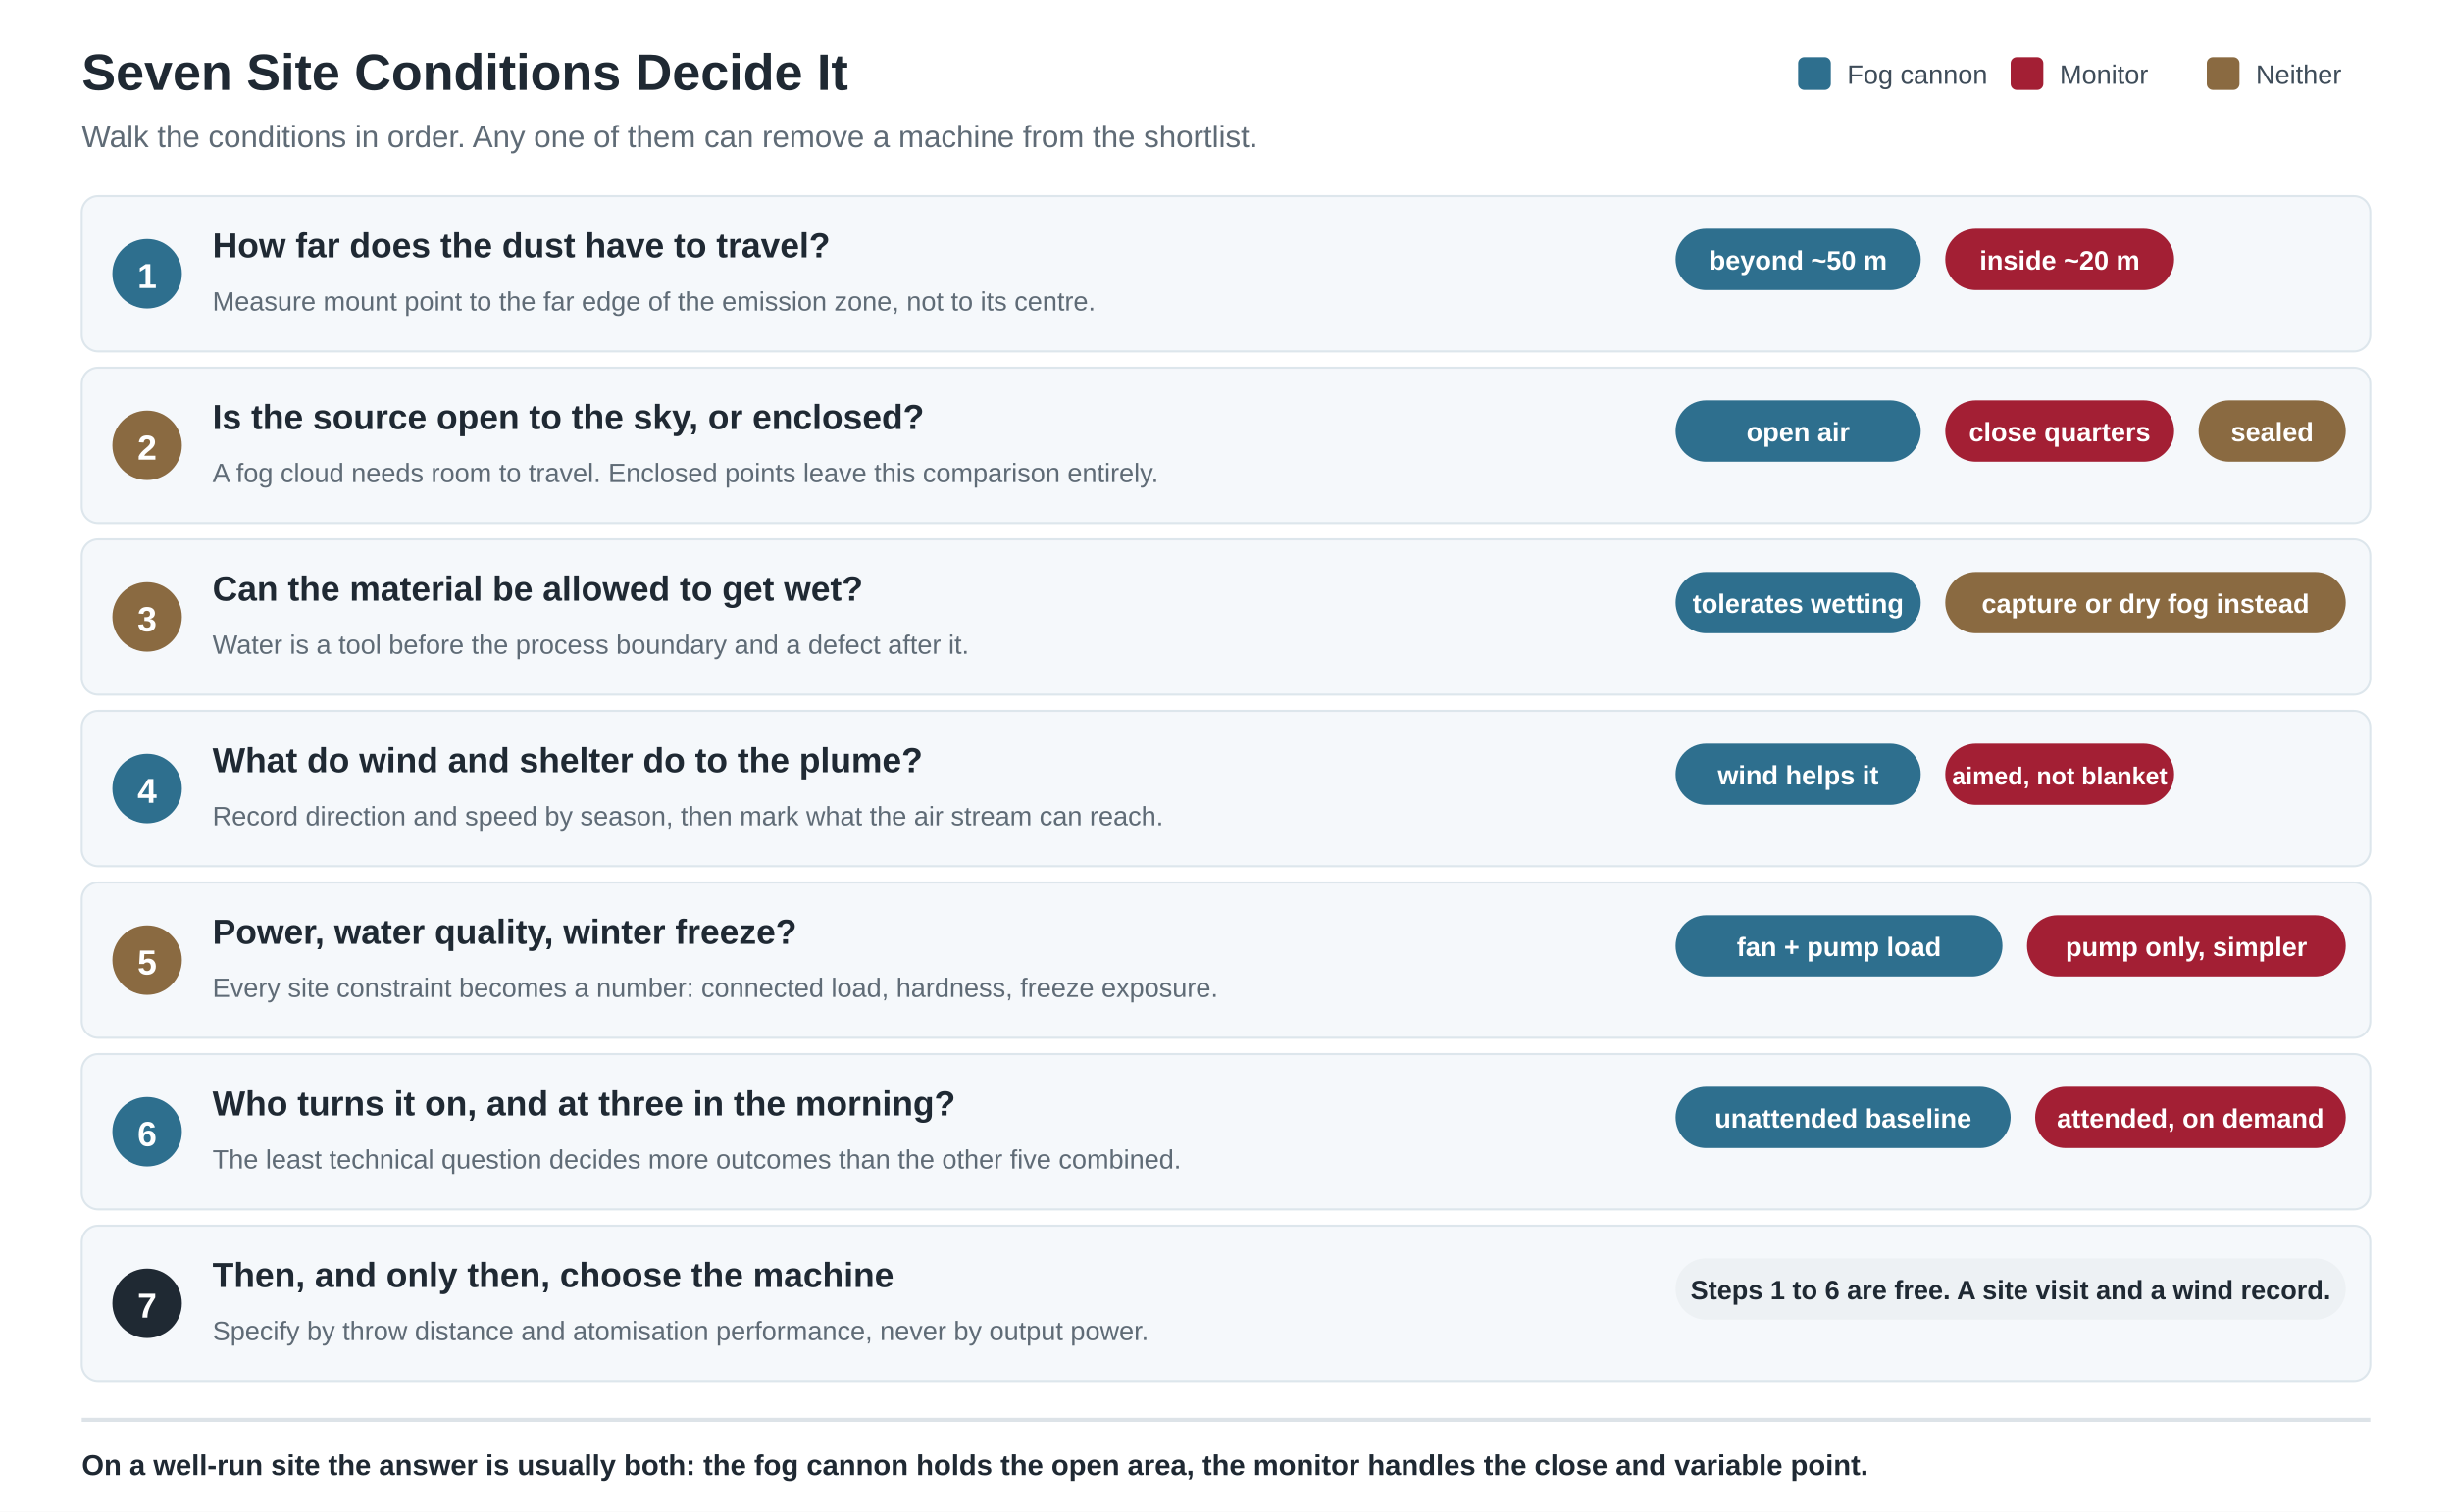
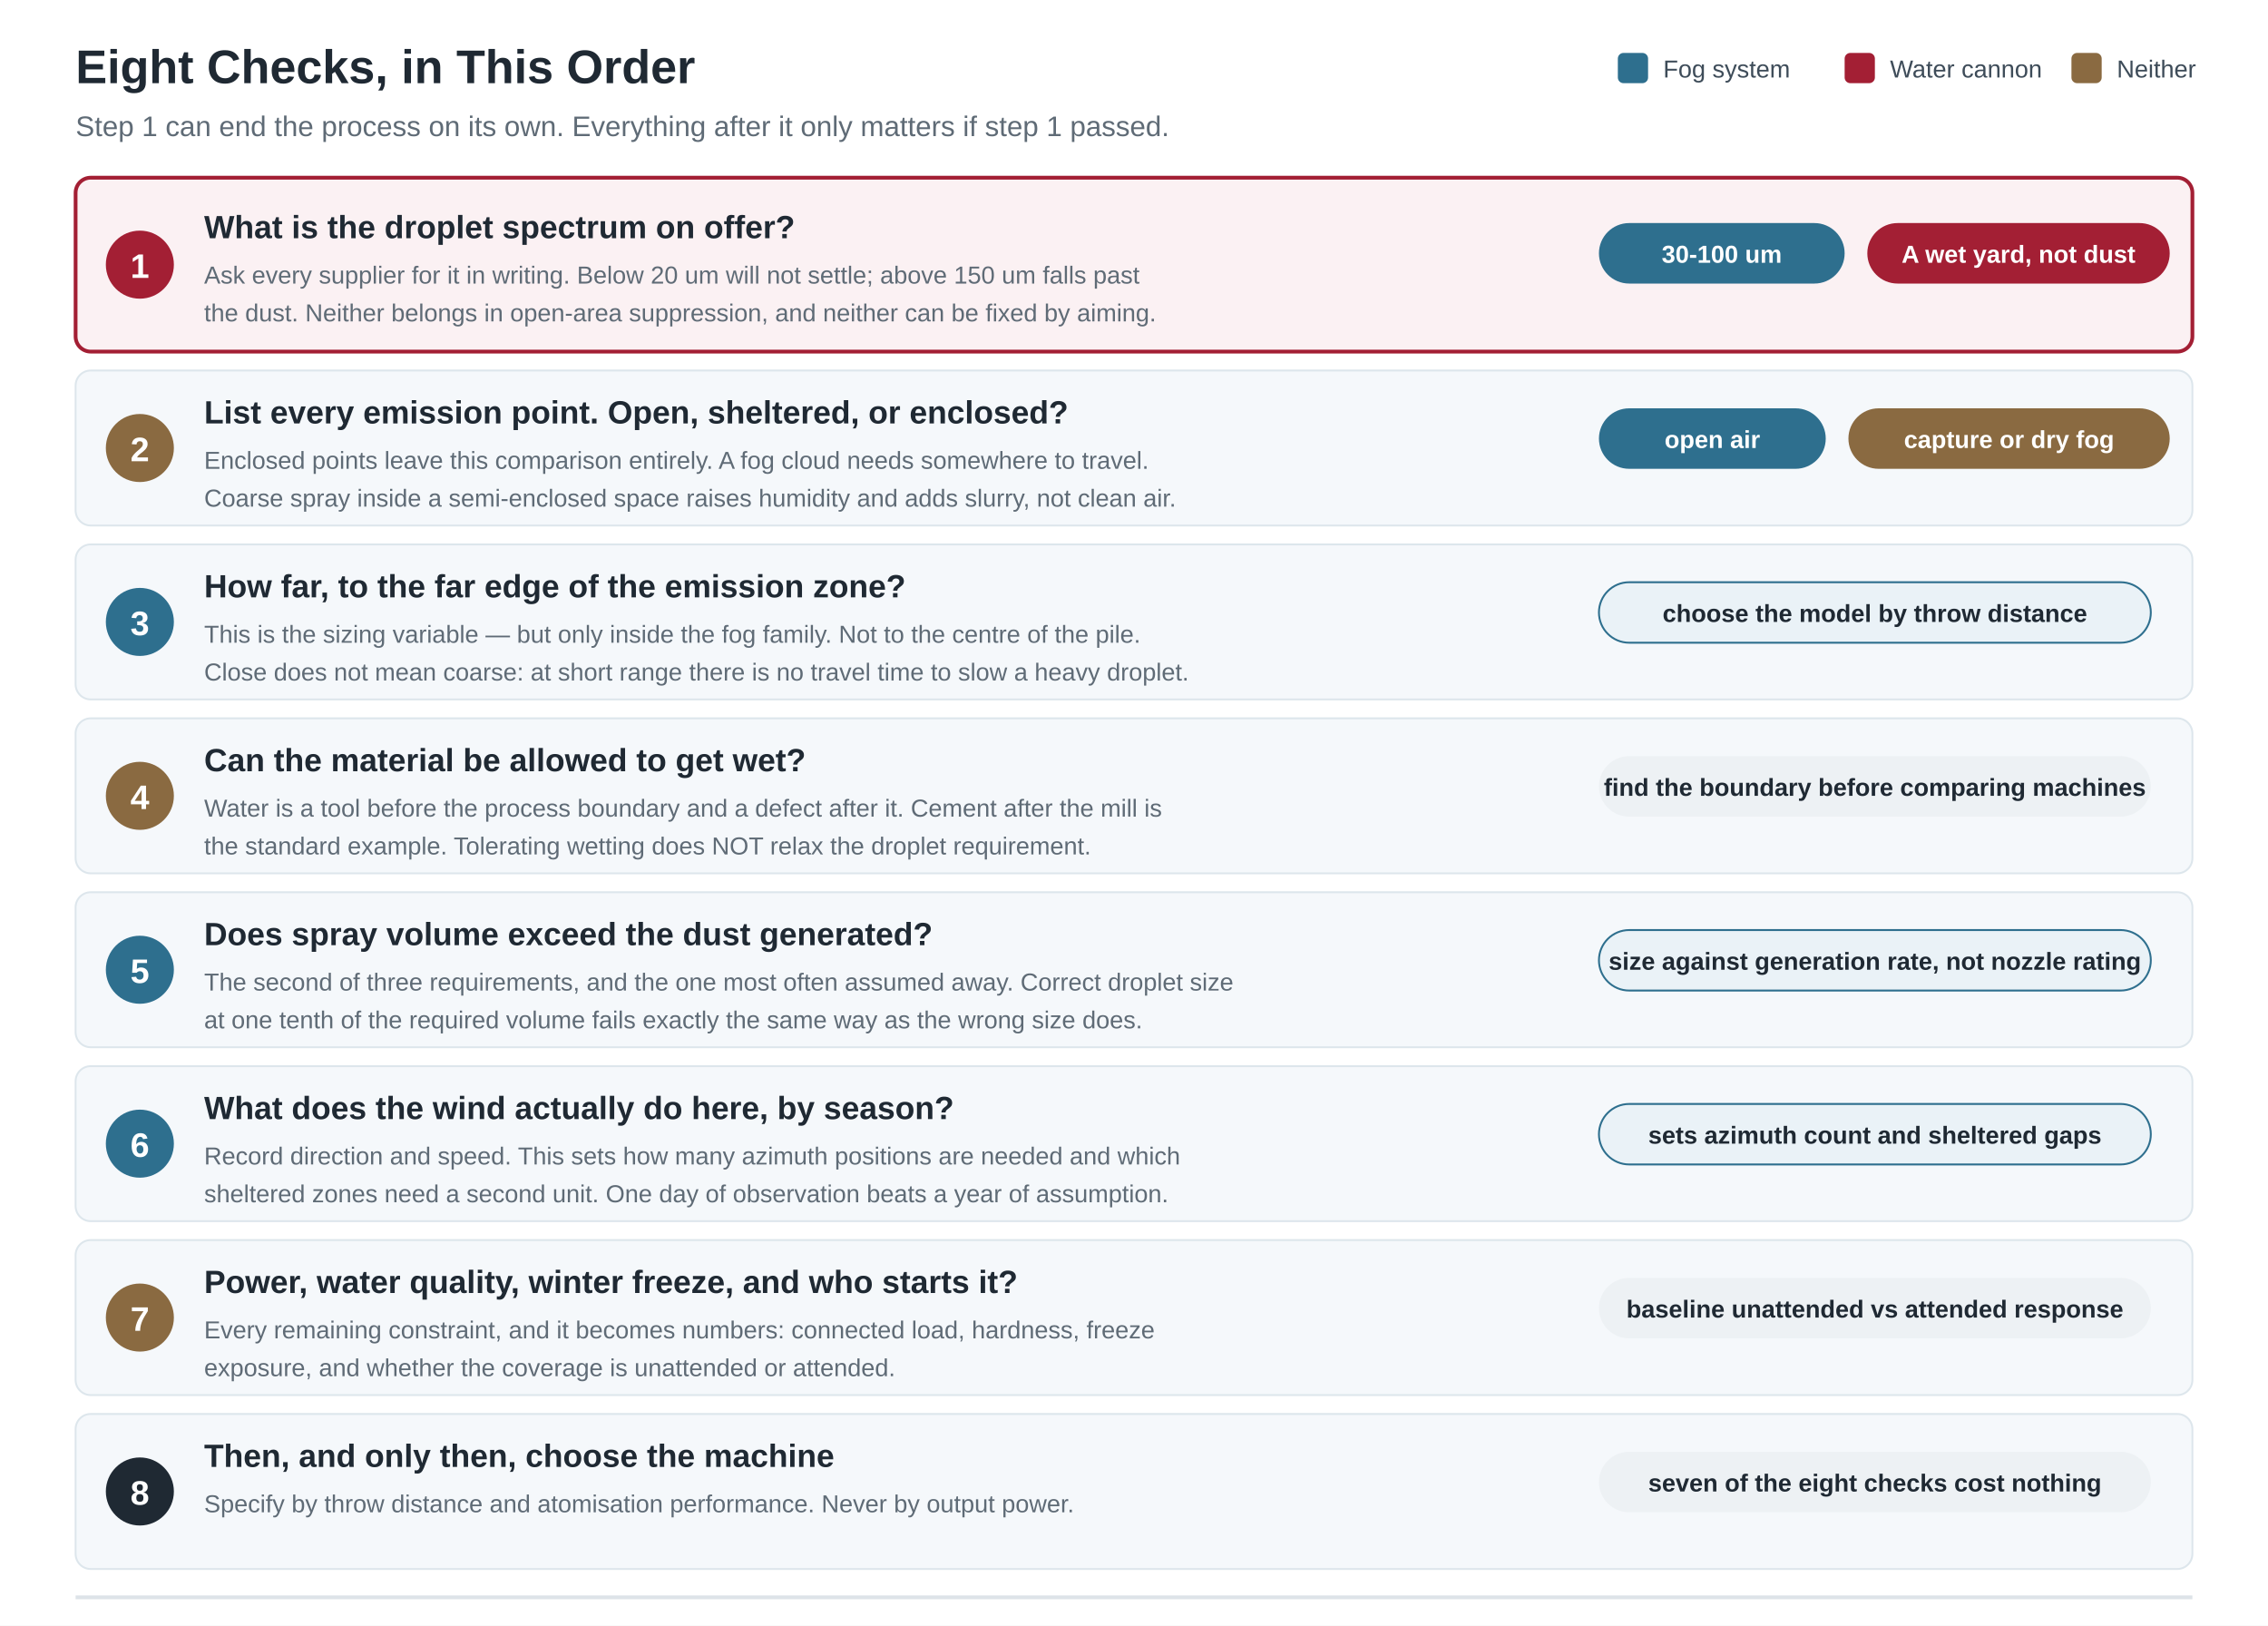
- <svg xmlns="http://www.w3.org/2000/svg" width="1200" height="740" viewBox="0 0 1200 740" font-family="Arial, Helvetica, sans-serif">
-   <rect width="1200" height="740" fill="#FFFFFF" />
-   <text x="40" y="44" font-size="25" font-weight="bold" fill="#1F2933">Seven Site Conditions Decide It</text>
-   <text x="40" y="72" font-size="15" fill="#5F6B76">Walk the conditions in order. Any one of them can remove a machine from the shortlist.</text>
-   <rect x="880" y="28" width="16" height="16" rx="3" fill="#2E6F8E" />
-   <text x="904" y="41" font-size="13" fill="#3E4C59">Fog cannon</text>
-   <rect x="984" y="28" width="16" height="16" rx="3" fill="#A31F34" />
-   <text x="1008" y="41" font-size="13" fill="#3E4C59">Monitor</text>
-   <rect x="1080" y="28" width="16" height="16" rx="3" fill="#8A6A41" />
-   <text x="1104" y="41" font-size="13" fill="#3E4C59">Neither</text>
-   <rect x="40" y="96" width="1120" height="76" rx="8" fill="#F5F8FB" stroke="#DDE6EC" />
-   <circle cx="72" cy="134" r="17" fill="#2E6F8E" />
-   <text x="72" y="141" font-size="17" font-weight="bold" fill="#FFFFFF" text-anchor="middle">1</text>
-   <text x="104" y="126" font-size="17" font-weight="bold" fill="#1F2933">How far does the dust have to travel?</text>
-   <text x="104" y="152" font-size="13" fill="#5F6B76">Measure mount point to the far edge of the emission zone, not to its centre.</text>
-   <rect x="820" y="112" width="120" height="30" rx="15" fill="#2E6F8E" />
-   <text x="880" y="132" font-size="13" font-weight="bold" fill="#FFFFFF" text-anchor="middle">beyond ~50 m</text>
-   <rect x="952" y="112" width="112" height="30" rx="15" fill="#A31F34" />
-   <text x="1008" y="132" font-size="13" font-weight="bold" fill="#FFFFFF" text-anchor="middle">inside ~20 m</text>
-   <rect x="40" y="180" width="1120" height="76" rx="8" fill="#F5F8FB" stroke="#DDE6EC" />
-   <circle cx="72" cy="218" r="17" fill="#8A6A41" />
-   <text x="72" y="225" font-size="17" font-weight="bold" fill="#FFFFFF" text-anchor="middle">2</text>
-   <text x="104" y="210" font-size="17" font-weight="bold" fill="#1F2933">Is the source open to the sky, or enclosed?</text>
-   <text x="104" y="236" font-size="13" fill="#5F6B76">A fog cloud needs room to travel. Enclosed points leave this comparison entirely.</text>
-   <rect x="820" y="196" width="120" height="30" rx="15" fill="#2E6F8E" />
-   <text x="880" y="216" font-size="13" font-weight="bold" fill="#FFFFFF" text-anchor="middle">open air</text>
-   <rect x="952" y="196" width="112" height="30" rx="15" fill="#A31F34" />
-   <text x="1008" y="216" font-size="13" font-weight="bold" fill="#FFFFFF" text-anchor="middle">close quarters</text>
-   <rect x="1076" y="196" width="72" height="30" rx="15" fill="#8A6A41" />
-   <text x="1112" y="216" font-size="13" font-weight="bold" fill="#FFFFFF" text-anchor="middle">sealed</text>
-   <rect x="40" y="264" width="1120" height="76" rx="8" fill="#F5F8FB" stroke="#DDE6EC" />
-   <circle cx="72" cy="302" r="17" fill="#8A6A41" />
-   <text x="72" y="309" font-size="17" font-weight="bold" fill="#FFFFFF" text-anchor="middle">3</text>
-   <text x="104" y="294" font-size="17" font-weight="bold" fill="#1F2933">Can the material be allowed to get wet?</text>
-   <text x="104" y="320" font-size="13" fill="#5F6B76">Water is a tool before the process boundary and a defect after it.</text>
-   <rect x="820" y="280" width="120" height="30" rx="15" fill="#2E6F8E" />
-   <text x="880" y="300" font-size="13" font-weight="bold" fill="#FFFFFF" text-anchor="middle">tolerates wetting</text>
-   <rect x="952" y="280" width="196" height="30" rx="15" fill="#8A6A41" />
-   <text x="1050" y="300" font-size="13" font-weight="bold" fill="#FFFFFF" text-anchor="middle">capture or dry fog instead</text>
-   <rect x="40" y="348" width="1120" height="76" rx="8" fill="#F5F8FB" stroke="#DDE6EC" />
-   <circle cx="72" cy="386" r="17" fill="#2E6F8E" />
-   <text x="72" y="393" font-size="17" font-weight="bold" fill="#FFFFFF" text-anchor="middle">4</text>
-   <text x="104" y="378" font-size="17" font-weight="bold" fill="#1F2933">What do wind and shelter do to the plume?</text>
-   <text x="104" y="404" font-size="13" fill="#5F6B76">Record direction and speed by season, then mark what the air stream can reach.</text>
-   <rect x="820" y="364" width="120" height="30" rx="15" fill="#2E6F8E" />
-   <text x="880" y="384" font-size="13" font-weight="bold" fill="#FFFFFF" text-anchor="middle">wind helps it</text>
-   <rect x="952" y="364" width="112" height="30" rx="15" fill="#A31F34" />
-   <text x="1008" y="384" font-size="12" font-weight="bold" fill="#FFFFFF" text-anchor="middle">aimed, not blanket</text>
-   <rect x="40" y="432" width="1120" height="76" rx="8" fill="#F5F8FB" stroke="#DDE6EC" />
-   <circle cx="72" cy="470" r="17" fill="#8A6A41" />
-   <text x="72" y="477" font-size="17" font-weight="bold" fill="#FFFFFF" text-anchor="middle">5</text>
-   <text x="104" y="462" font-size="17" font-weight="bold" fill="#1F2933">Power, water quality, winter freeze?</text>
-   <text x="104" y="488" font-size="13" fill="#5F6B76">Every site constraint becomes a number: connected load, hardness, freeze exposure.</text>
-   <rect x="820" y="448" width="160" height="30" rx="15" fill="#2E6F8E" />
-   <text x="900" y="468" font-size="13" font-weight="bold" fill="#FFFFFF" text-anchor="middle">fan + pump load</text>
-   <rect x="992" y="448" width="156" height="30" rx="15" fill="#A31F34" />
-   <text x="1070" y="468" font-size="13" font-weight="bold" fill="#FFFFFF" text-anchor="middle">pump only, simpler</text>
-   <rect x="40" y="516" width="1120" height="76" rx="8" fill="#F5F8FB" stroke="#DDE6EC" />
-   <circle cx="72" cy="554" r="17" fill="#2E6F8E" />
-   <text x="72" y="561" font-size="17" font-weight="bold" fill="#FFFFFF" text-anchor="middle">6</text>
-   <text x="104" y="546" font-size="17" font-weight="bold" fill="#1F2933">Who turns it on, and at three in the morning?</text>
-   <text x="104" y="572" font-size="13" fill="#5F6B76">The least technical question decides more outcomes than the other five combined.</text>
-   <rect x="820" y="532" width="164" height="30" rx="15" fill="#2E6F8E" />
-   <text x="902" y="552" font-size="13" font-weight="bold" fill="#FFFFFF" text-anchor="middle">unattended baseline</text>
-   <rect x="996" y="532" width="152" height="30" rx="15" fill="#A31F34" />
-   <text x="1072" y="552" font-size="13" font-weight="bold" fill="#FFFFFF" text-anchor="middle">attended, on demand</text>
-   <rect x="40" y="600" width="1120" height="76" rx="8" fill="#F5F8FB" stroke="#DDE6EC" />
-   <circle cx="72" cy="638" r="17" fill="#1F2933" />
-   <text x="72" y="645" font-size="17" font-weight="bold" fill="#FFFFFF" text-anchor="middle">7</text>
-   <text x="104" y="630" font-size="17" font-weight="bold" fill="#1F2933">Then, and only then, choose the machine</text>
-   <text x="104" y="656" font-size="13" fill="#5F6B76">Specify by throw distance and atomisation performance, never by output power.</text>
-   <rect x="820" y="616" width="328" height="30" rx="15" fill="#EDF1F4" />
-   <text x="984" y="636" font-size="13" font-weight="bold" fill="#1F2933" text-anchor="middle">Steps 1 to 6 are free. A site visit and a wind record.</text>
-   <rect x="40" y="694" width="1120" height="2" fill="#DDE3E8" />
-   <text x="40" y="722" font-size="14" font-weight="bold" fill="#1F2933">On a well-run site the answer is usually both: the fog cannon holds the open area, the monitor handles the close and variable point.</text>
+ <svg xmlns="http://www.w3.org/2000/svg" width="1200" height="860" viewBox="0 0 1200 860" font-family="Arial, Helvetica, sans-serif">
+   <rect width="1200" height="860" fill="#FFFFFF" />
+   <text x="40" y="44" font-size="25" font-weight="bold" fill="#1F2933">Eight Checks, in This Order</text>
+   <text x="40" y="72" font-size="15" fill="#5F6B76">Step 1 can end the process on its own. Everything after it only matters if step 1 passed.</text>
+   <rect x="856" y="28" width="16" height="16" rx="3" fill="#2E6F8E" />
+   <text x="880" y="41" font-size="13" fill="#3E4C59">Fog system</text>
+   <rect x="976" y="28" width="16" height="16" rx="3" fill="#A31F34" />
+   <text x="1000" y="41" font-size="13" fill="#3E4C59">Water cannon</text>
+   <rect x="1096" y="28" width="16" height="16" rx="3" fill="#8A6A41" />
+   <text x="1120" y="41" font-size="13" fill="#3E4C59">Neither</text>
+   <rect x="40" y="94" width="1120" height="92" rx="8" fill="#FBF1F3" stroke="#A31F34" stroke-width="2" />
+   <circle cx="74" cy="140" r="18" fill="#A31F34" />
+   <text x="74" y="147" font-size="18" font-weight="bold" fill="#FFFFFF" text-anchor="middle">1</text>
+   <text x="108" y="126" font-size="17" font-weight="bold" fill="#1F2933">What is the droplet spectrum on offer?</text>
+   <text x="108" y="150" font-size="13" fill="#5F6B76">Ask every supplier for it in writing. Below 20 um will not settle; above 150 um falls past</text>
+   <text x="108" y="170" font-size="13" fill="#5F6B76">the dust. Neither belongs in open-area suppression, and neither can be fixed by aiming.</text>
+   <rect x="846" y="118" width="130" height="32" rx="16" fill="#2E6F8E" />
+   <text x="911" y="139" font-size="13" font-weight="bold" fill="#FFFFFF" text-anchor="middle">30-100 um</text>
+   <rect x="988" y="118" width="160" height="32" rx="16" fill="#A31F34" />
+   <text x="1068" y="139" font-size="13" font-weight="bold" fill="#FFFFFF" text-anchor="middle">A wet yard, not dust</text>
+   <rect x="40" y="196" width="1120" height="82" rx="8" fill="#F5F8FB" stroke="#DDE6EC" />
+   <circle cx="74" cy="237" r="18" fill="#8A6A41" />
+   <text x="74" y="244" font-size="18" font-weight="bold" fill="#FFFFFF" text-anchor="middle">2</text>
+   <text x="108" y="224" font-size="17" font-weight="bold" fill="#1F2933">List every emission point. Open, sheltered, or enclosed?</text>
+   <text x="108" y="248" font-size="13" fill="#5F6B76">Enclosed points leave this comparison entirely. A fog cloud needs somewhere to travel.</text>
+   <text x="108" y="268" font-size="13" fill="#5F6B76">Coarse spray inside a semi-enclosed space raises humidity and adds slurry, not clean air.</text>
+   <rect x="846" y="216" width="120" height="32" rx="16" fill="#2E6F8E" />
+   <text x="906" y="237" font-size="13" font-weight="bold" fill="#FFFFFF" text-anchor="middle">open air</text>
+   <rect x="978" y="216" width="170" height="32" rx="16" fill="#8A6A41" />
+   <text x="1063" y="237" font-size="13" font-weight="bold" fill="#FFFFFF" text-anchor="middle">capture or dry fog</text>
+   <rect x="40" y="288" width="1120" height="82" rx="8" fill="#F5F8FB" stroke="#DDE6EC" />
+   <circle cx="74" cy="329" r="18" fill="#2E6F8E" />
+   <text x="74" y="336" font-size="18" font-weight="bold" fill="#FFFFFF" text-anchor="middle">3</text>
+   <text x="108" y="316" font-size="17" font-weight="bold" fill="#1F2933">How far, to the far edge of the emission zone?</text>
+   <text x="108" y="340" font-size="13" fill="#5F6B76">This is the sizing variable — but only inside the fog family. Not to the centre of the pile.</text>
+   <text x="108" y="360" font-size="13" fill="#5F6B76">Close does not mean coarse: at short range there is no travel time to slow a heavy droplet.</text>
+   <rect x="846" y="308" width="292" height="32" rx="16" fill="#EAF2F7" stroke="#2E6F8E" />
+   <text x="992" y="329" font-size="13" font-weight="bold" fill="#1F2933" text-anchor="middle">choose the model by throw distance</text>
+   <rect x="40" y="380" width="1120" height="82" rx="8" fill="#F5F8FB" stroke="#DDE6EC" />
+   <circle cx="74" cy="421" r="18" fill="#8A6A41" />
+   <text x="74" y="428" font-size="18" font-weight="bold" fill="#FFFFFF" text-anchor="middle">4</text>
+   <text x="108" y="408" font-size="17" font-weight="bold" fill="#1F2933">Can the material be allowed to get wet?</text>
+   <text x="108" y="432" font-size="13" fill="#5F6B76">Water is a tool before the process boundary and a defect after it. Cement after the mill is</text>
+   <text x="108" y="452" font-size="13" fill="#5F6B76">the standard example. Tolerating wetting does NOT relax the droplet requirement.</text>
+   <rect x="846" y="400" width="292" height="32" rx="16" fill="#EDF1F4" />
+   <text x="992" y="421" font-size="13" font-weight="bold" fill="#1F2933" text-anchor="middle">find the boundary before comparing machines</text>
+   <rect x="40" y="472" width="1120" height="82" rx="8" fill="#F5F8FB" stroke="#DDE6EC" />
+   <circle cx="74" cy="513" r="18" fill="#2E6F8E" />
+   <text x="74" y="520" font-size="18" font-weight="bold" fill="#FFFFFF" text-anchor="middle">5</text>
+   <text x="108" y="500" font-size="17" font-weight="bold" fill="#1F2933">Does spray volume exceed the dust generated?</text>
+   <text x="108" y="524" font-size="13" fill="#5F6B76">The second of three requirements, and the one most often assumed away. Correct droplet size</text>
+   <text x="108" y="544" font-size="13" fill="#5F6B76">at one tenth of the required volume fails exactly the same way as the wrong size does.</text>
+   <rect x="846" y="492" width="292" height="32" rx="16" fill="#EAF2F7" stroke="#2E6F8E" />
+   <text x="992" y="513" font-size="13" font-weight="bold" fill="#1F2933" text-anchor="middle">size against generation rate, not nozzle rating</text>
+   <rect x="40" y="564" width="1120" height="82" rx="8" fill="#F5F8FB" stroke="#DDE6EC" />
+   <circle cx="74" cy="605" r="18" fill="#2E6F8E" />
+   <text x="74" y="612" font-size="18" font-weight="bold" fill="#FFFFFF" text-anchor="middle">6</text>
+   <text x="108" y="592" font-size="17" font-weight="bold" fill="#1F2933">What does the wind actually do here, by season?</text>
+   <text x="108" y="616" font-size="13" fill="#5F6B76">Record direction and speed. This sets how many azimuth positions are needed and which</text>
+   <text x="108" y="636" font-size="13" fill="#5F6B76">sheltered zones need a second unit. One day of observation beats a year of assumption.</text>
+   <rect x="846" y="584" width="292" height="32" rx="16" fill="#EAF2F7" stroke="#2E6F8E" />
+   <text x="992" y="605" font-size="13" font-weight="bold" fill="#1F2933" text-anchor="middle">sets azimuth count and sheltered gaps</text>
+   <rect x="40" y="656" width="1120" height="82" rx="8" fill="#F5F8FB" stroke="#DDE6EC" />
+   <circle cx="74" cy="697" r="18" fill="#8A6A41" />
+   <text x="74" y="704" font-size="18" font-weight="bold" fill="#FFFFFF" text-anchor="middle">7</text>
+   <text x="108" y="684" font-size="17" font-weight="bold" fill="#1F2933">Power, water quality, winter freeze, and who starts it?</text>
+   <text x="108" y="708" font-size="13" fill="#5F6B76">Every remaining constraint, and it becomes numbers: connected load, hardness, freeze</text>
+   <text x="108" y="728" font-size="13" fill="#5F6B76">exposure, and whether the coverage is unattended or attended.</text>
+   <rect x="846" y="676" width="292" height="32" rx="16" fill="#EDF1F4" />
+   <text x="992" y="697" font-size="13" font-weight="bold" fill="#1F2933" text-anchor="middle">baseline unattended vs attended response</text>
+   <rect x="40" y="748" width="1120" height="82" rx="8" fill="#F5F8FB" stroke="#DDE6EC" />
+   <circle cx="74" cy="789" r="18" fill="#1F2933" />
+   <text x="74" y="796" font-size="18" font-weight="bold" fill="#FFFFFF" text-anchor="middle">8</text>
+   <text x="108" y="776" font-size="17" font-weight="bold" fill="#1F2933">Then, and only then, choose the machine</text>
+   <text x="108" y="800" font-size="13" fill="#5F6B76">Specify by throw distance and atomisation performance. Never by output power.</text>
+   <rect x="846" y="768" width="292" height="32" rx="16" fill="#EDF1F4" />
+   <text x="992" y="789" font-size="13" font-weight="bold" fill="#1F2933" text-anchor="middle">seven of the eight checks cost nothing</text>
+   <rect x="40" y="844" width="1120" height="2" fill="#DDE3E8" />
</svg>
